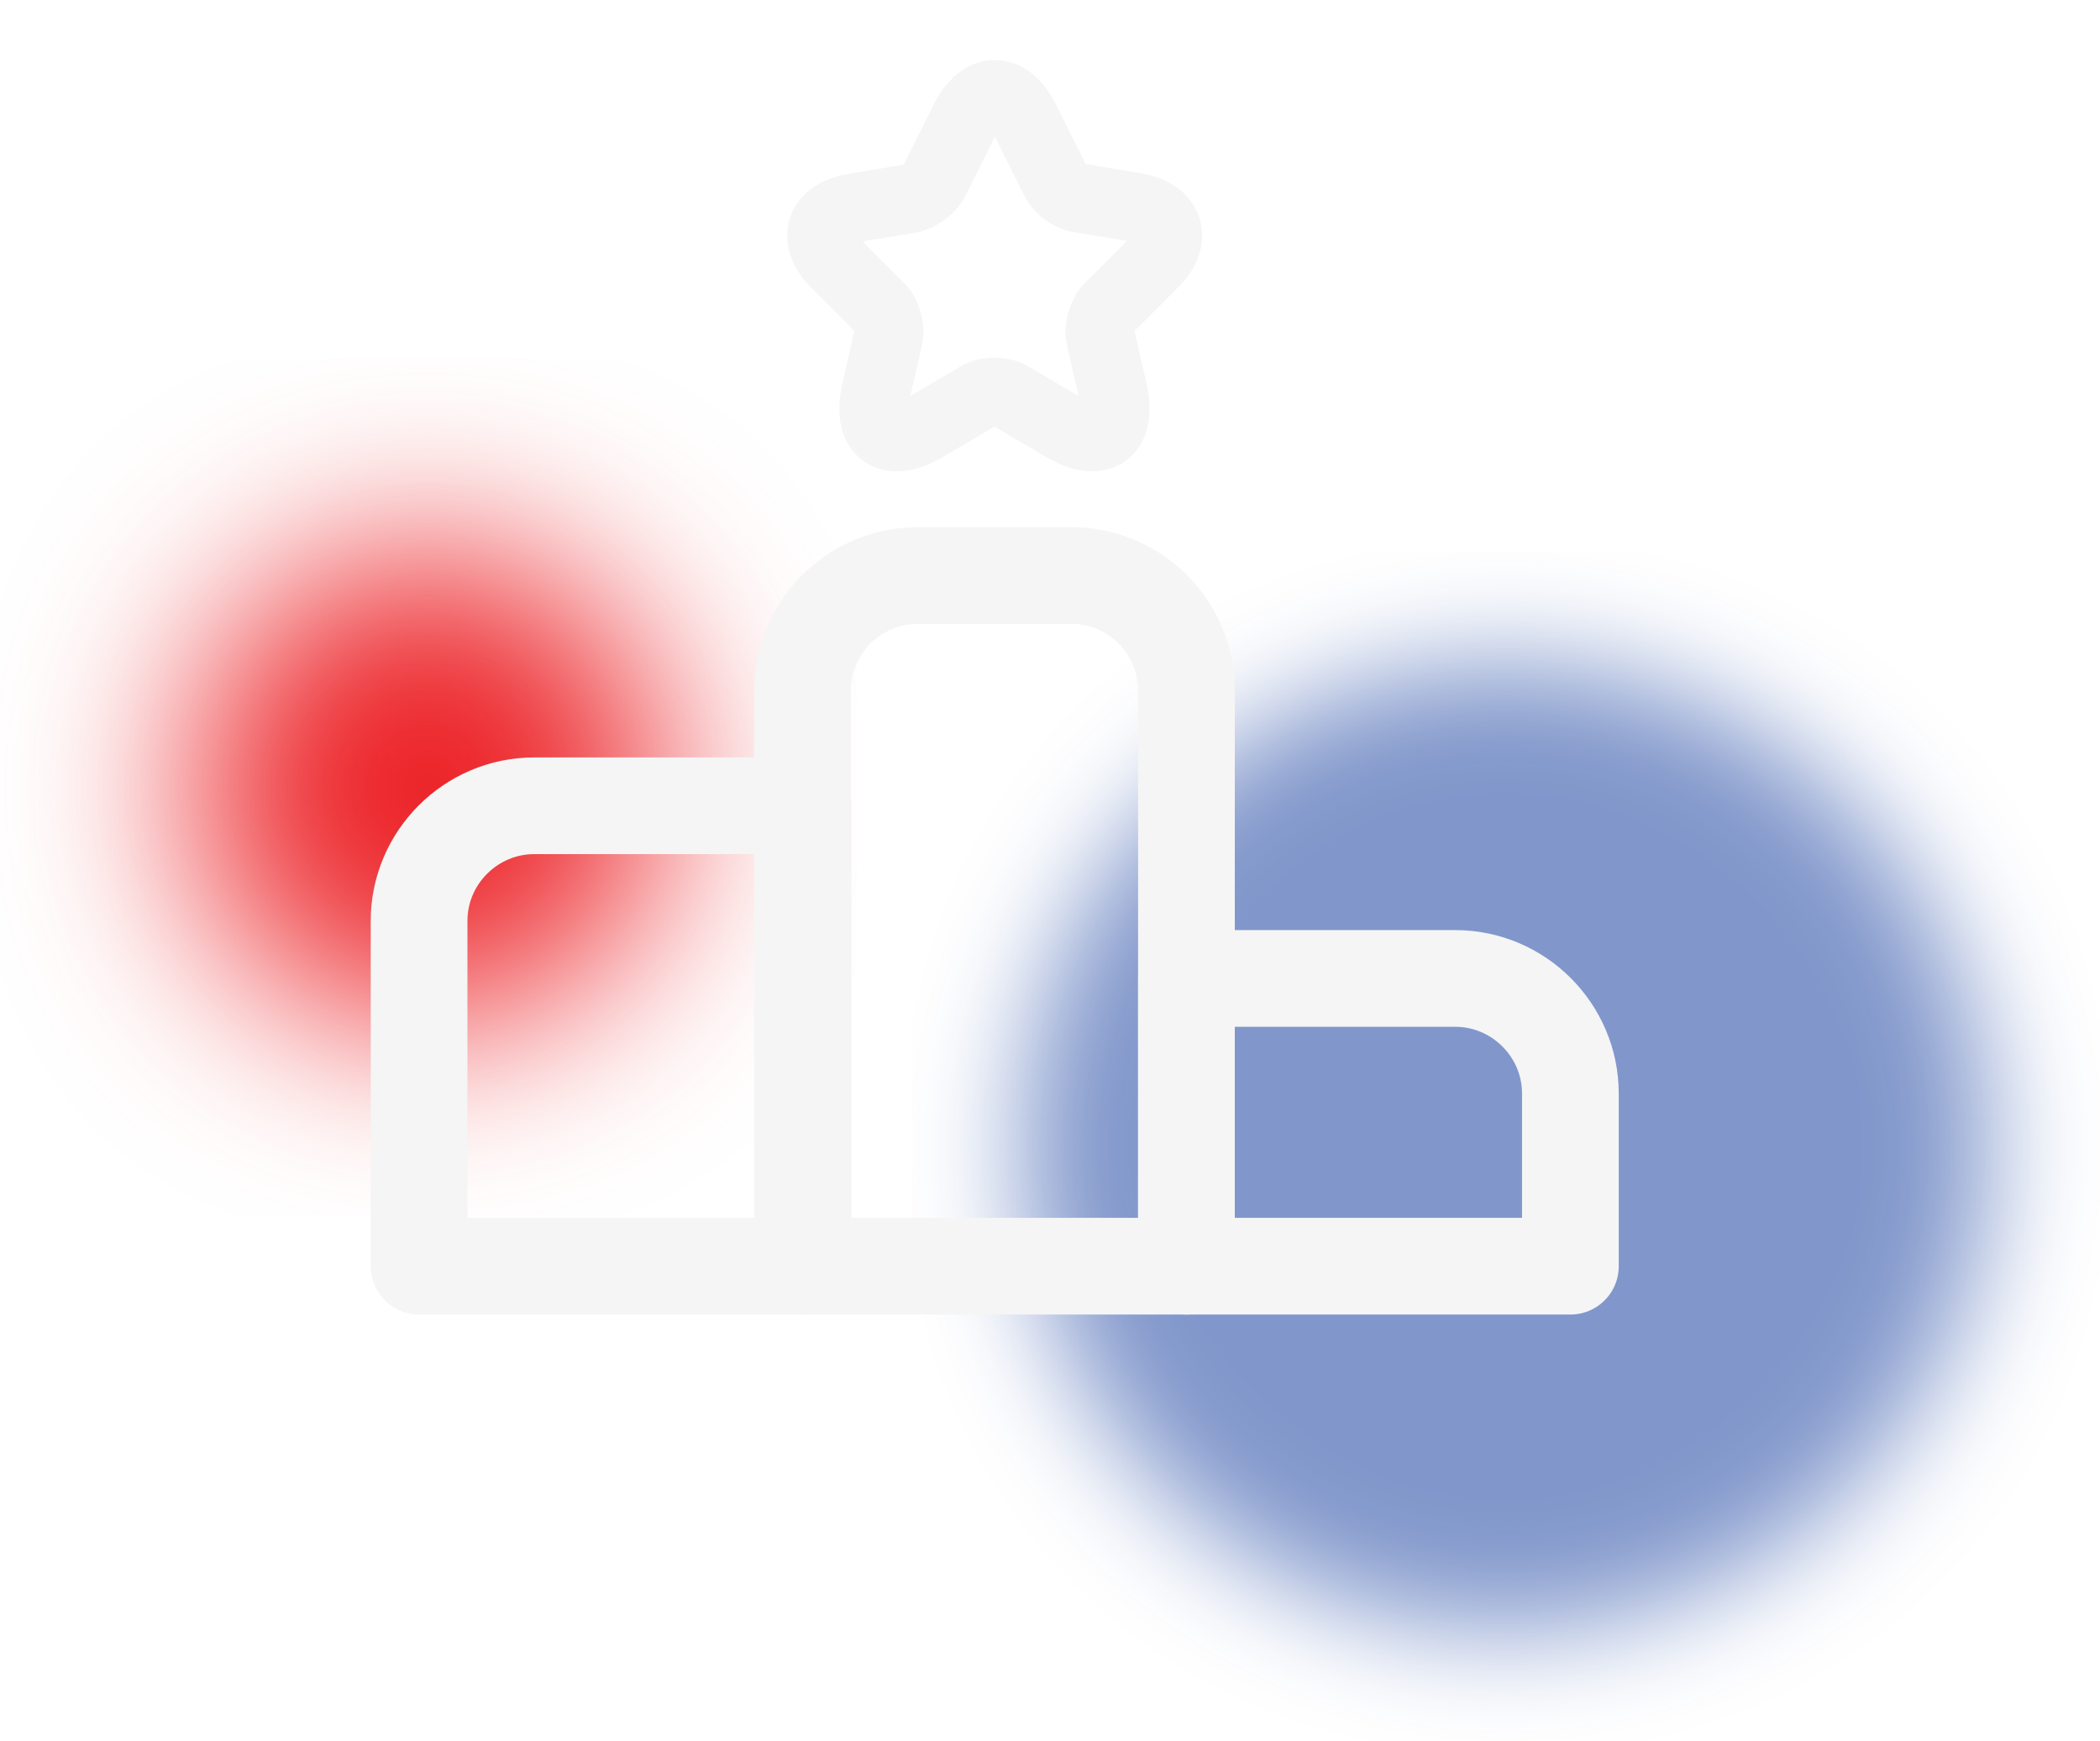
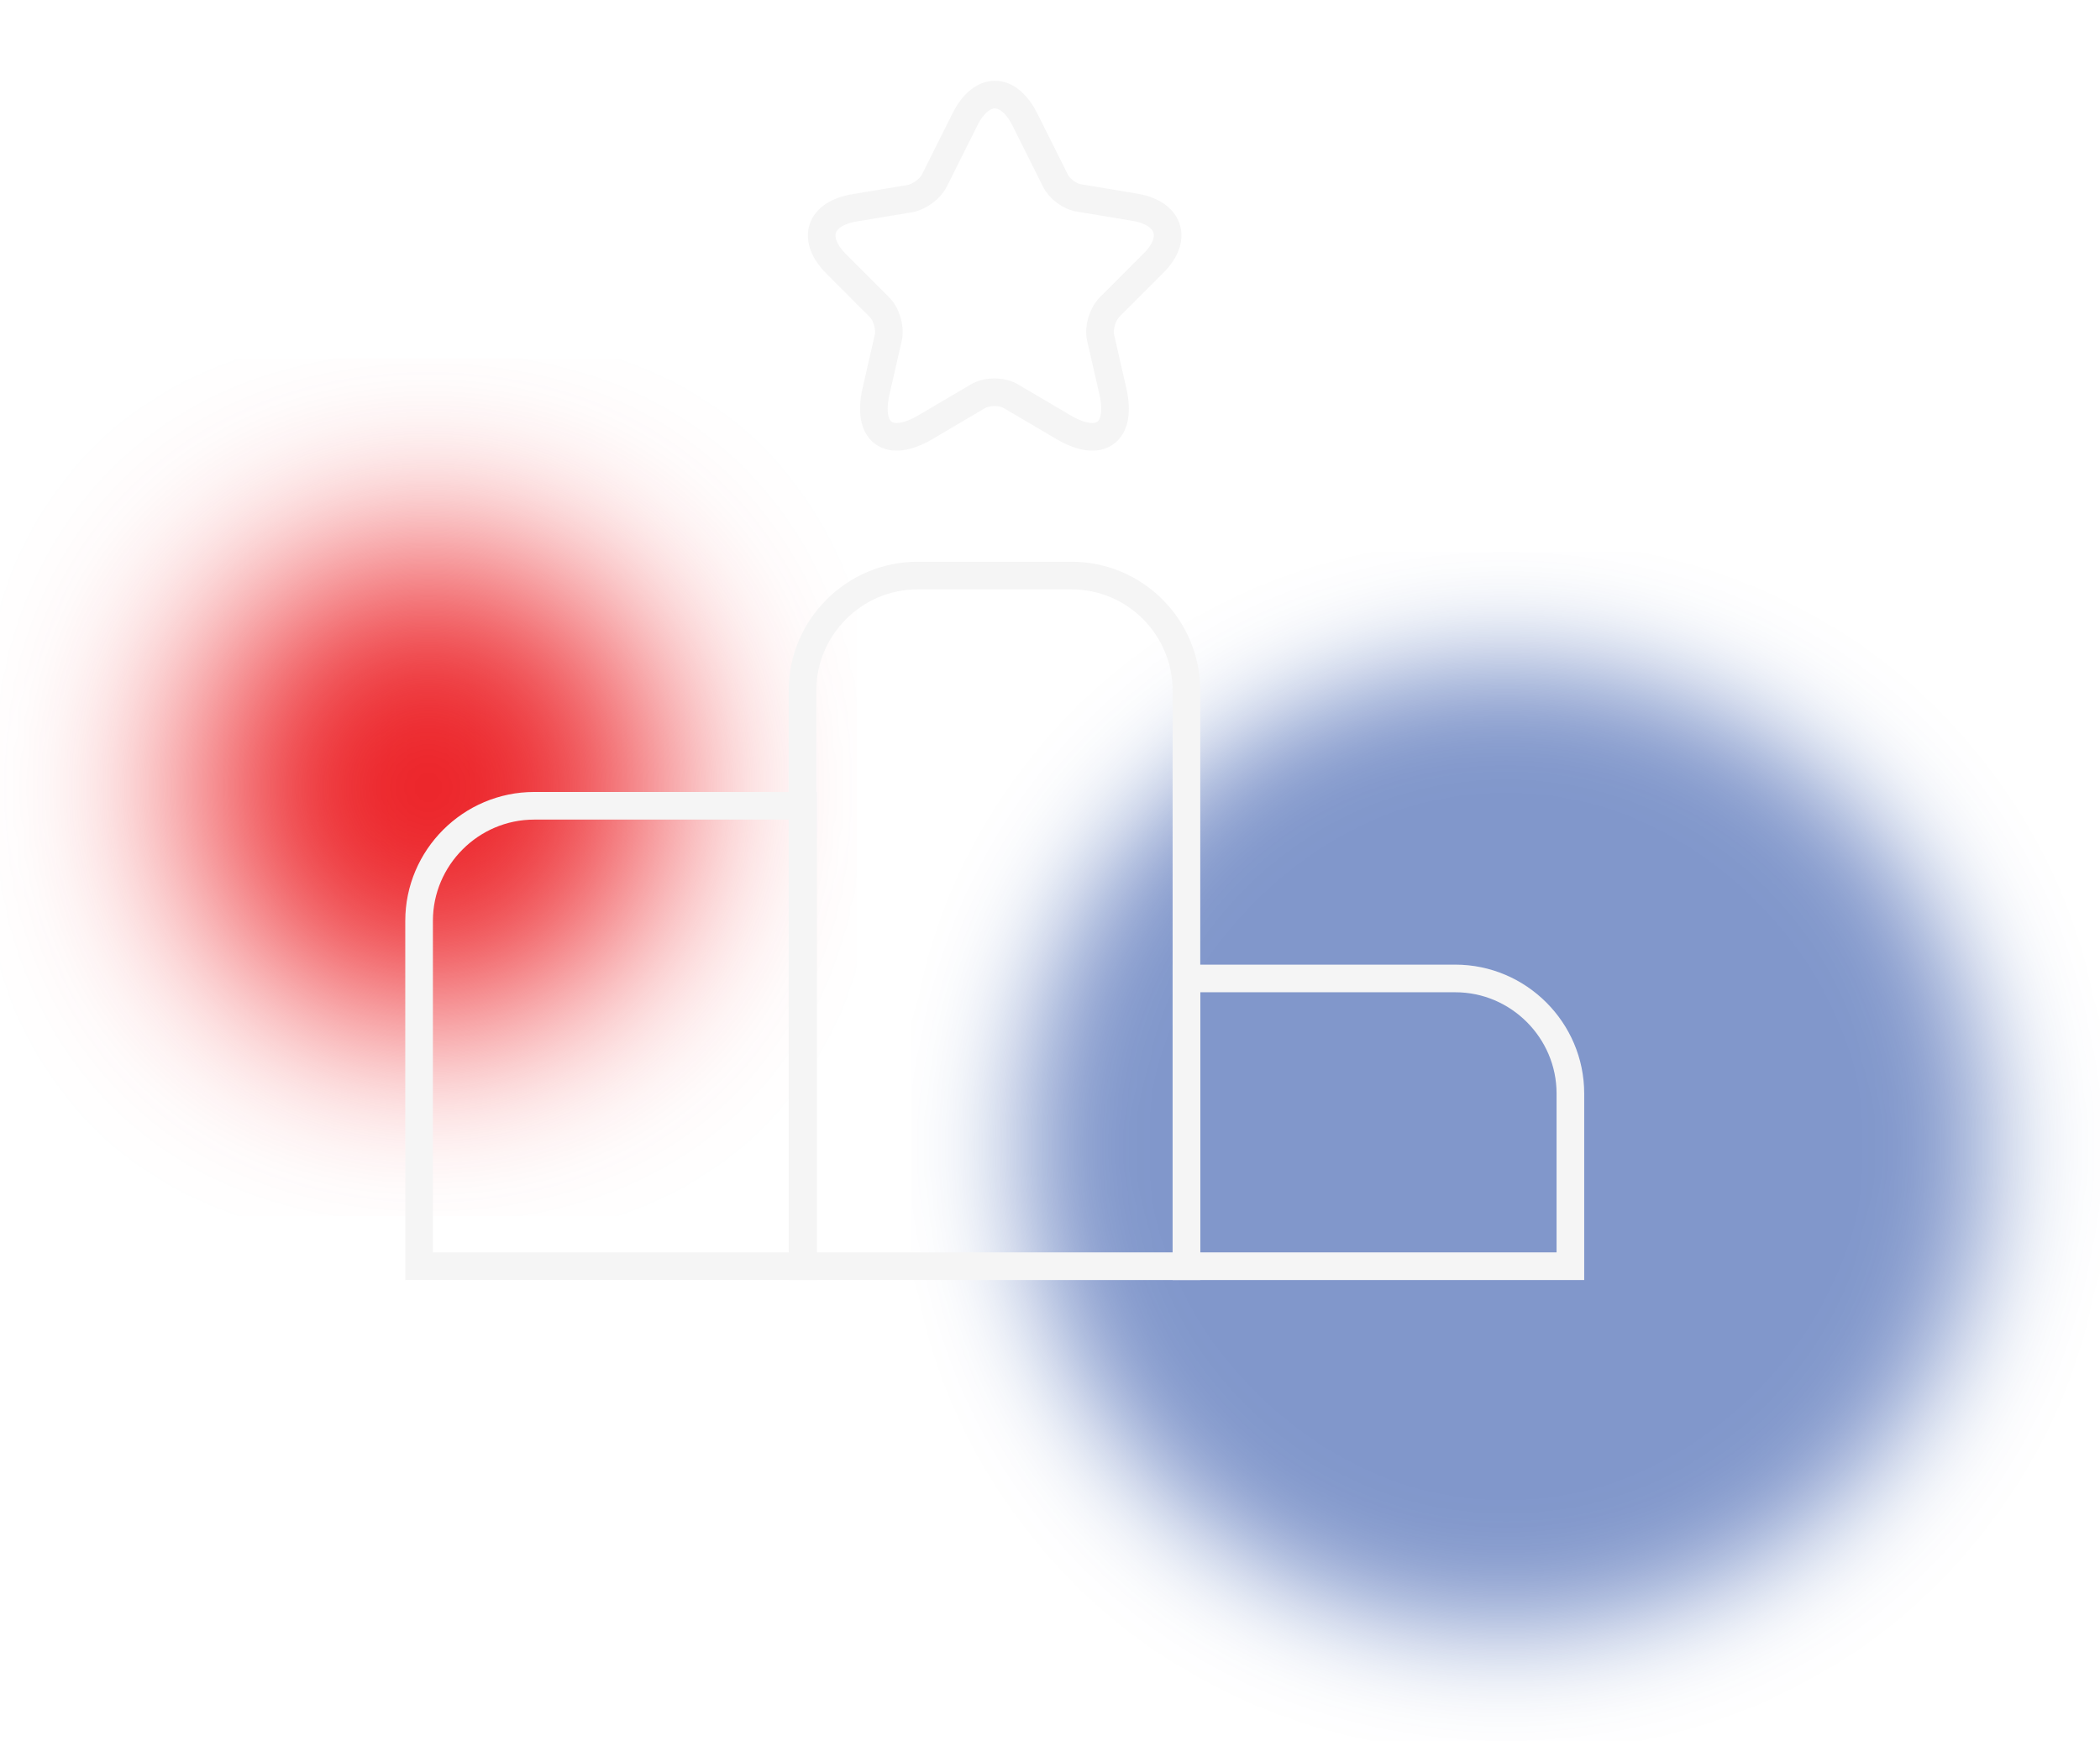
<svg xmlns="http://www.w3.org/2000/svg" width="76" height="63" viewBox="0 0 76 63" fill="none">
  <g filter="url(#filter0_f_782_19105)">
    <circle cx="54.5" cy="41.5" r="17.5" fill="#043099" fill-opacity="0.5" />
  </g>
  <g filter="url(#filter1_f_782_19105)">
    <circle cx="15.5" cy="28.5" r="8.5" fill="#EC2227" />
  </g>
-   <path d="M29.063 29.167H19.334C17.042 29.167 15.167 31.042 15.167 33.333V45.833H29.063V29.167Z" stroke="#F5F5F5" stroke-width="3.5" stroke-miterlimit="10" stroke-linecap="round" stroke-linejoin="round" />
-   <path d="M38.771 20.833H33.209C30.917 20.833 29.042 22.708 29.042 25V45.833H42.938V25C42.938 22.708 41.084 20.833 38.771 20.833Z" stroke="#F5F5F5" stroke-width="3.5" stroke-miterlimit="10" stroke-linecap="round" stroke-linejoin="round" />
-   <path d="M52.667 35.417H42.938V45.833H56.833V39.583C56.833 37.292 54.958 35.417 52.667 35.417Z" stroke="#F5F5F5" stroke-width="3.5" stroke-miterlimit="10" stroke-linecap="round" stroke-linejoin="round" />
-   <path d="M37.083 4.312L38.188 6.521C38.333 6.833 38.729 7.125 39.062 7.167L41.062 7.5C42.333 7.708 42.646 8.646 41.729 9.542L40.167 11.104C39.896 11.375 39.75 11.875 39.833 12.229L40.271 14.146C40.625 15.667 39.812 16.25 38.479 15.458L36.604 14.354C36.271 14.146 35.708 14.146 35.375 14.354L33.5 15.458C32.167 16.25 31.354 15.667 31.708 14.146L32.146 12.229C32.229 11.875 32.083 11.354 31.812 11.104L30.271 9.562C29.354 8.646 29.646 7.729 30.938 7.521L32.938 7.188C33.271 7.125 33.667 6.833 33.812 6.542L34.917 4.333C35.521 3.125 36.479 3.125 37.083 4.312Z" stroke="#F5F5F5" stroke-width="2.5" stroke-linecap="round" stroke-linejoin="round" />
+   <path d="M29.063 29.167H19.334C17.042 29.167 15.167 31.042 15.167 33.333V45.833H29.063V29.167Z" stroke="#F5F5F5" strokeWidth="3.5" stroke-miterlimit="10" strokeLinecap="round" strokeLinejoin="round" />
+   <path d="M38.771 20.833H33.209C30.917 20.833 29.042 22.708 29.042 25V45.833H42.938V25C42.938 22.708 41.084 20.833 38.771 20.833Z" stroke="#F5F5F5" strokeWidth="3.5" stroke-miterlimit="10" strokeLinecap="round" strokeLinejoin="round" />
+   <path d="M52.667 35.417H42.938V45.833H56.833V39.583C56.833 37.292 54.958 35.417 52.667 35.417Z" stroke="#F5F5F5" strokeWidth="3.5" stroke-miterlimit="10" strokeLinecap="round" strokeLinejoin="round" />
+   <path d="M37.083 4.312L38.188 6.521C38.333 6.833 38.729 7.125 39.062 7.167L41.062 7.5C42.333 7.708 42.646 8.646 41.729 9.542L40.167 11.104C39.896 11.375 39.75 11.875 39.833 12.229L40.271 14.146C40.625 15.667 39.812 16.25 38.479 15.458L36.604 14.354C36.271 14.146 35.708 14.146 35.375 14.354L33.5 15.458C32.167 16.25 31.354 15.667 31.708 14.146L32.146 12.229C32.229 11.875 32.083 11.354 31.812 11.104L30.271 9.562C29.354 8.646 29.646 7.729 30.938 7.521L32.938 7.188C33.271 7.125 33.667 6.833 33.812 6.542L34.917 4.333C35.521 3.125 36.479 3.125 37.083 4.312Z" stroke="#F5F5F5" strokeWidth="2.5" strokeLinecap="round" strokeLinejoin="round" />
  <defs>
    <filter id="filter0_f_782_19105" x="33" y="20" width="43" height="43" filterUnits="userSpaceOnUse" color-interpolation-filters="sRGB">
      <feFlood flood-opacity="0" result="BackgroundImageFix" />
      <feBlend mode="normal" in="SourceGraphic" in2="BackgroundImageFix" result="shape" />
      <feGaussianBlur stdDeviation="2" result="effect1_foregroundBlur_782_19105" />
    </filter>
    <filter id="filter1_f_782_19105" x="0" y="13" width="31" height="31" filterUnits="userSpaceOnUse" color-interpolation-filters="sRGB">
      <feFlood flood-opacity="0" result="BackgroundImageFix" />
      <feBlend mode="normal" in="SourceGraphic" in2="BackgroundImageFix" result="shape" />
      <feGaussianBlur stdDeviation="3.5" result="effect1_foregroundBlur_782_19105" />
    </filter>
  </defs>
</svg>
